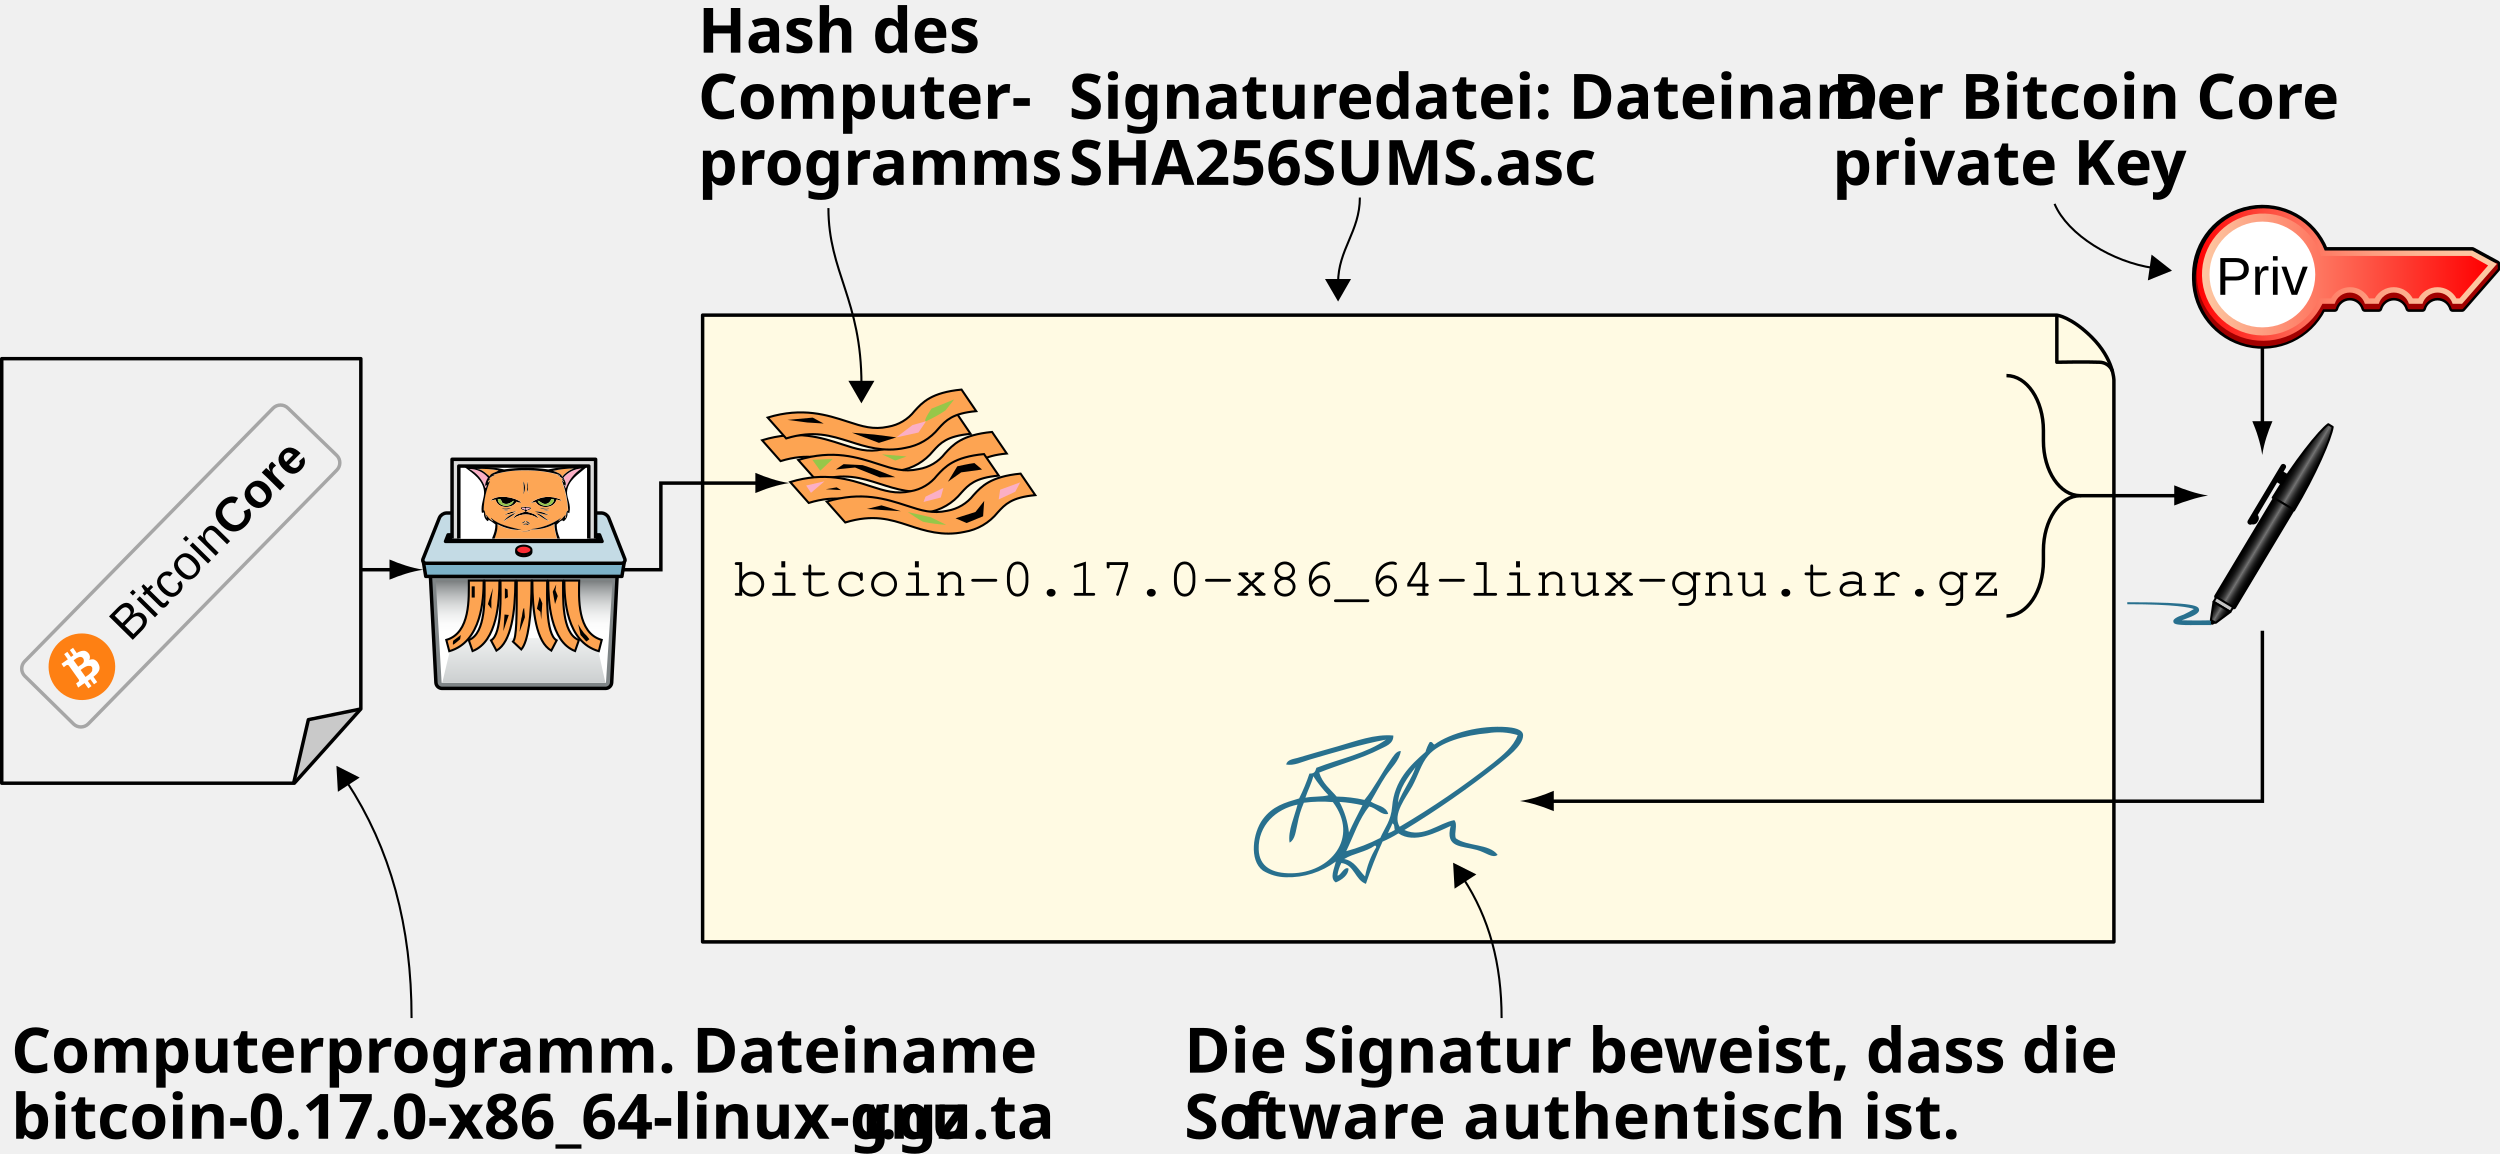
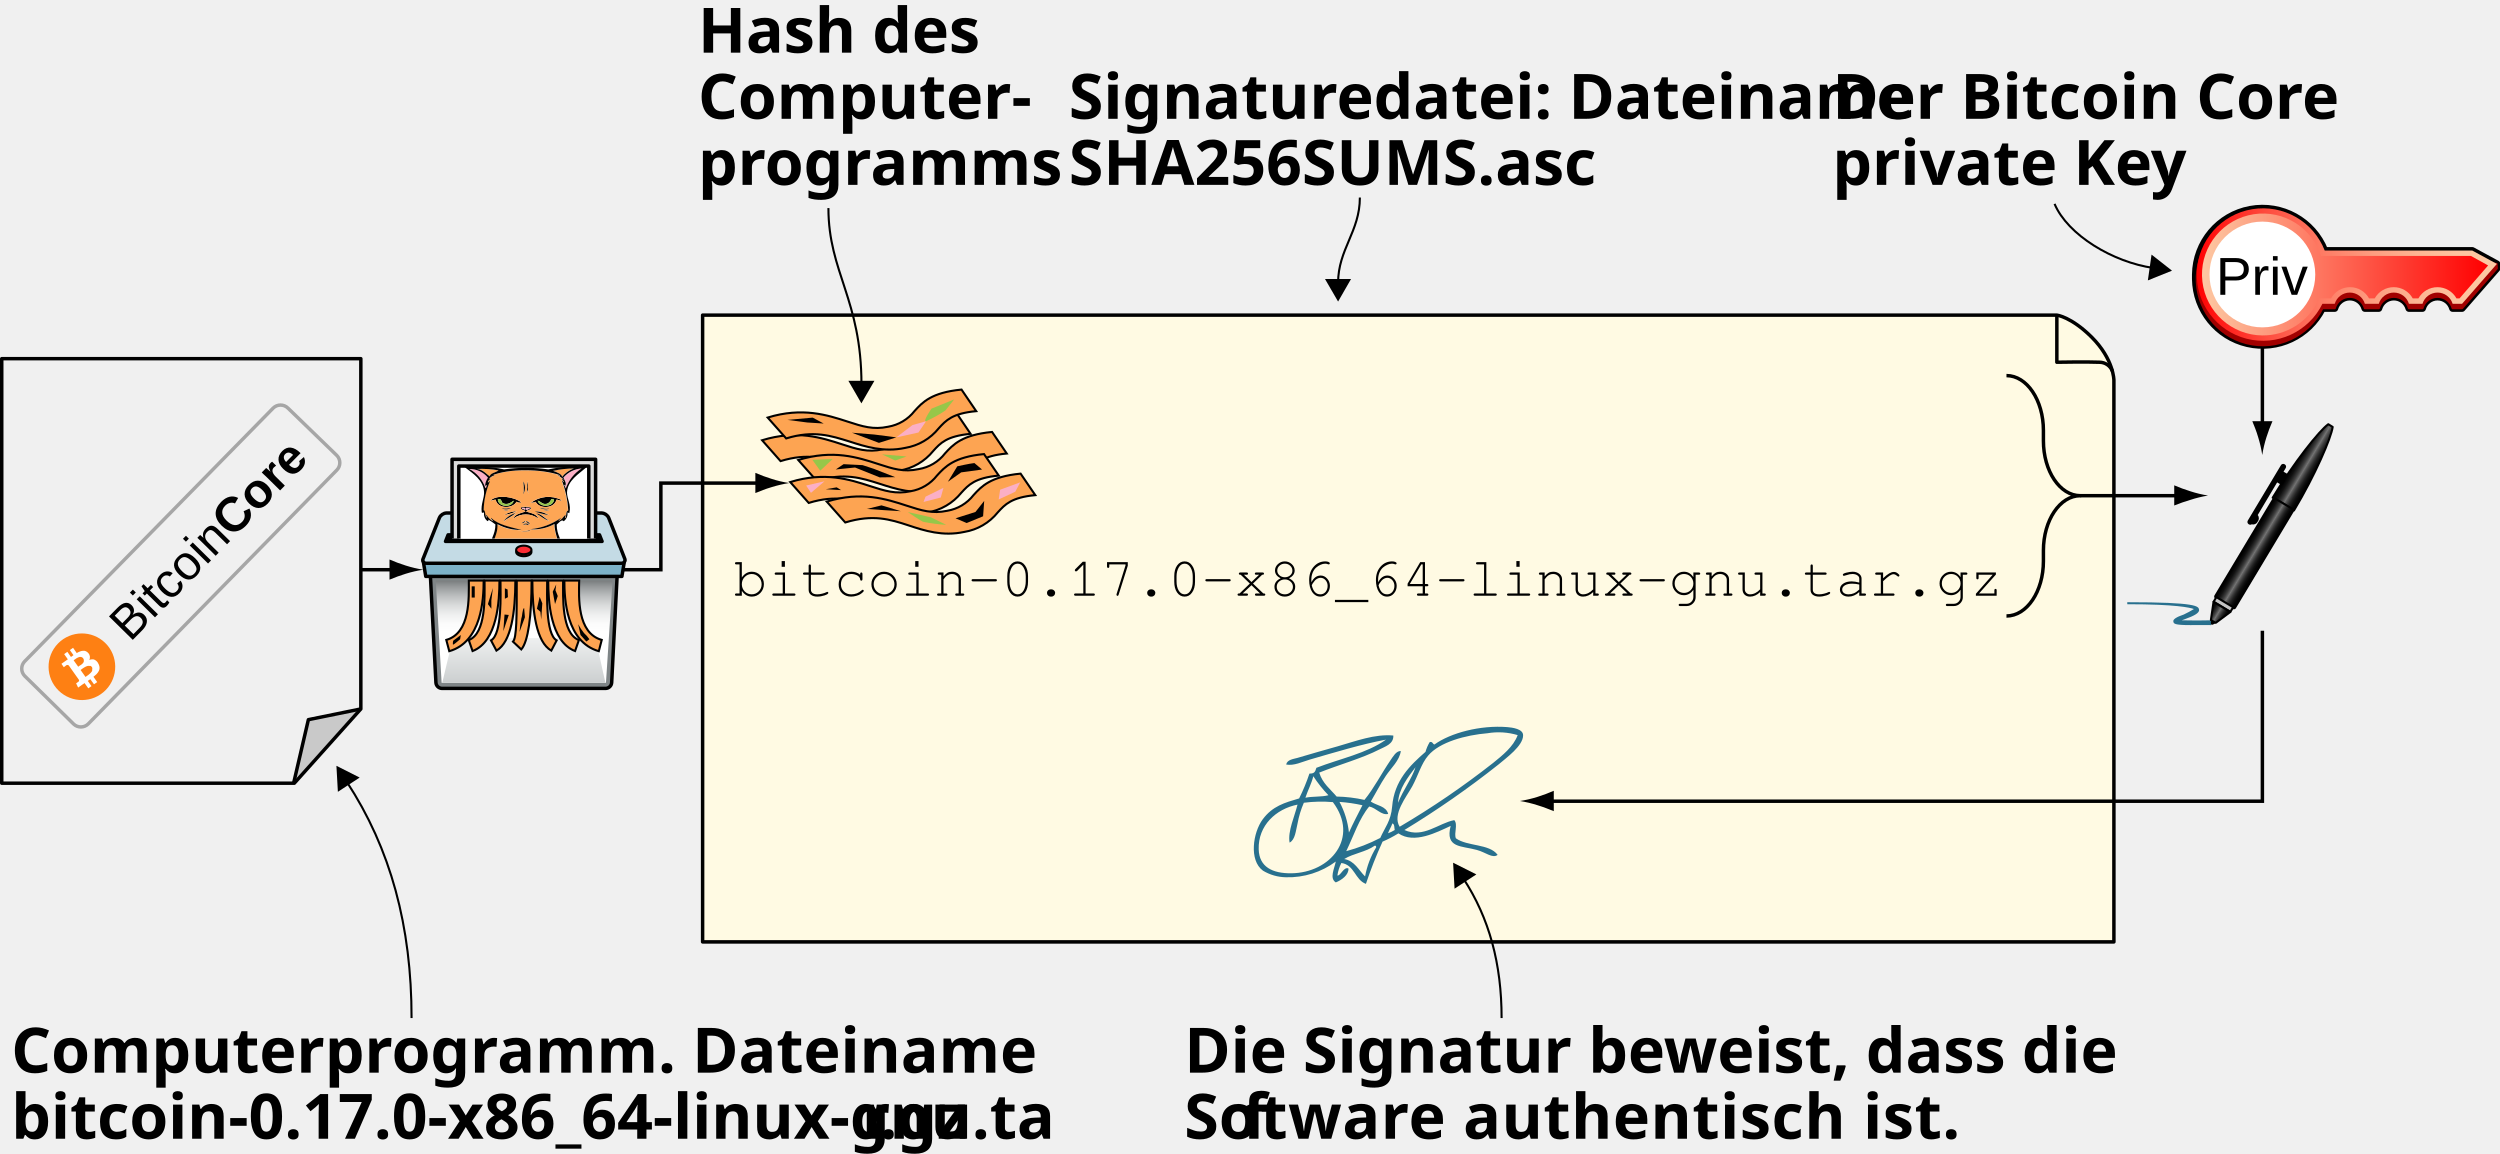
<svg xmlns="http://www.w3.org/2000/svg" xmlns:xlink="http://www.w3.org/1999/xlink" width="359.3" height="165.78" viewBox="0 0 359.3 165.78">
  <defs>
    <style>
      .cls-1, .cls-12, .cls-3, .cls-34, .cls-4, .cls-5 {
        fill: none;
      }

      .cls-2 {
        fill: #fffae3;
      }

      .cls-2, .cls-20, .cls-22, .cls-23, .cls-24, .cls-25, .cls-27, .cls-3, .cls-34, .cls-4, .cls-40, .cls-41, .cls-42, .cls-43, .cls-5 {
        stroke: #000;
      }

      .cls-2, .cls-20, .cls-22, .cls-24, .cls-25, .cls-27, .cls-3, .cls-34, .cls-35, .cls-40, .cls-41, .cls-42, .cls-43 {
        stroke-linejoin: round;
      }

      .cls-12, .cls-2, .cls-20, .cls-22, .cls-27, .cls-3, .cls-4 {
        stroke-width: 0.5px;
      }

      .cls-5 {
        stroke-miterlimit: 10;
      }

      .cls-23, .cls-24, .cls-25, .cls-35, .cls-40, .cls-41, .cls-42, .cls-43, .cls-5 {
        stroke-width: 0.3px;
      }

      .cls-6 {
        fill: #c9c9c9;
      }

      .cls-7 {
        font-size: 9px;
        font-family: Humanist521BT-BoldCondensed, Humanst521 Cn BT;
        letter-spacing: 0em;
      }

      .cls-16, .cls-7 {
        font-weight: 700;
      }

      .cls-8 {
        letter-spacing: 0.02em;
      }

      .cls-9 {
        letter-spacing: 0.01em;
      }

      .cls-10 {
        letter-spacing: -0.1em;
      }

      .cls-11 {
        fill: #f0f0f0;
      }

      .cls-12 {
        stroke: #a6a6a6;
      }

      .cls-13 {
        fill: #fe8013;
      }

      .cls-14, .cls-28 {
        fill: #fff;
      }

      .cls-15 {
        font-size: 7px;
      }

      .cls-15, .cls-38 {
        font-family: ArialMT, Arial;
      }

      .cls-16 {
        font-family: Arial-BoldMT, Arial;
      }

      .cls-17 {
        fill: #7f8587;
      }

      .cls-18 {
        fill: url(#linear-gradient);
      }

      .cls-19 {
        fill: url(#linear-gradient-2);
      }

      .cls-20 {
        fill: #7cb2c9;
      }

      .cls-21 {
        fill: #c4dbe5;
      }

      .cls-23 {
        fill: #fda452;
      }

      .cls-24 {
        fill: #ca0127;
      }

      .cls-25 {
        fill: #fb2b34;
      }

      .cls-26 {
        clip-path: url(#clip-path);
      }

      .cls-27 {
        fill: #dbdbdb;
      }

      .cls-28, .cls-29, .cls-30, .cls-31, .cls-32, .cls-40, .cls-42, .cls-43, .cls-44 {
        fill-rule: evenodd;
      }

      .cls-29 {
        fill: #fbafc5;
      }

      .cls-30 {
        fill: #fda655;
      }

      .cls-32 {
        fill: #96c749;
      }

      .cls-33 {
        font-size: 8px;
-         font-family: Nimbus Mono PS;
+         font-family: FreeMono;font-phase: bold;
      }

      .cls-35 {
        fill: #a10000;
        stroke: #a10000;
      }

      .cls-36 {
        fill: url(#linear-gradient-3);
      }

      .cls-37 {
        fill: url(#linear-gradient-4);
      }

      .cls-38 {
        font-size: 7.67px;
      }

      .cls-39, .cls-44 {
        fill: #28708e;
      }

      .cls-40 {
        fill: url(#linear-gradient-5);
      }

      .cls-41 {
        fill: url(#linear-gradient-6);
      }

      .cls-42 {
        fill: #c4c4c4;
      }

      .cls-43 {
        fill: url(#linear-gradient-7);
      }
    </style>
    <linearGradient id="linear-gradient" x1="75.34" y1="83.44" x2="75.34" y2="98.12" gradientUnits="userSpaceOnUse">
      <stop offset="0" stop-color="#797d7e" />
      <stop offset="0.06" stop-color="#979a9b" />
      <stop offset="0.15" stop-color="#bcbebf" />
      <stop offset="0.24" stop-color="#d9dbdb" />
      <stop offset="0.33" stop-color="#eeefef" />
      <stop offset="0.42" stop-color="#fbfbfb" />
      <stop offset="0.5" stop-color="#fff" />
    </linearGradient>
    <linearGradient id="linear-gradient-2" x1="75.28" y1="91.7" x2="75.28" y2="98.12" gradientUnits="userSpaceOnUse">
      <stop offset="0" stop-color="#eef0f0" />
      <stop offset="1" stop-color="#cccfd0" />
    </linearGradient>
    <clipPath id="clip-path">
      <rect transform="translate(-122.52 -90.35)" class="cls-1" x="186.99" y="154.56" width="21.64" height="13.19" />
    </clipPath>
    <linearGradient id="linear-gradient-3" x1="438.05" y1="129.8" x2="481.32" y2="129.8" gradientUnits="userSpaceOnUse">
      <stop offset="0" stop-color="#ff0001" />
      <stop offset="0.08" stop-color="#ff1b17" />
      <stop offset="0.25" stop-color="#fe4f41" />
      <stop offset="0.42" stop-color="#fe7b64" />
      <stop offset="0.59" stop-color="#fd9d80" />
      <stop offset="0.74" stop-color="#fdb593" />
      <stop offset="0.88" stop-color="#fdc49f" />
      <stop offset="1" stop-color="#fdc9a3" />
    </linearGradient>
    <linearGradient id="linear-gradient-4" x1="438.82" y1="129.8" x2="480.11" y2="129.8" gradientUnits="userSpaceOnUse">
      <stop offset="0" stop-color="#fdc9a3" />
      <stop offset="1" stop-color="#ff0001" />
    </linearGradient>
    <linearGradient id="linear-gradient-5" x1="196.69" y1="-4.28" x2="200.25" y2="-4.28" gradientTransform="translate(281.67 58.72) rotate(30.96)" gradientUnits="userSpaceOnUse">
      <stop offset="0" />
      <stop offset="0.09" stop-color="#040404" />
      <stop offset="0.19" stop-color="#101010" />
      <stop offset="0.28" stop-color="#252525" />
      <stop offset="0.38" stop-color="#414141" />
      <stop offset="0.47" stop-color="#666" />
      <stop offset="0.5" stop-color="#737373" />
      <stop offset="0.54" stop-color="#5f5f5f" />
      <stop offset="0.63" stop-color="#3d3d3d" />
      <stop offset="0.72" stop-color="#222" />
      <stop offset="0.81" stop-color="#0f0f0f" />
      <stop offset="0.9" stop-color="#040404" />
      <stop offset="1" />
    </linearGradient>
    <linearGradient id="linear-gradient-6" x1="196.86" y1="10.47" x2="200.14" y2="10.47" xlink:href="#linear-gradient-5" />
    <linearGradient id="linear-gradient-7" x1="197.09" y1="20.71" x2="199.91" y2="20.71" xlink:href="#linear-gradient-5" />
  </defs>
  <g id="Layer_2" data-name="Layer 2">
    <g>
      <path class="cls-2" d="M426.33,145v80.72H223.5V135.64H418.13s2.05.23,5,3.16C426.33,142,426.33,145,426.33,145Z" transform="translate(-122.52 -90.35)" />
      <path class="cls-3" d="M418.13,135.64v6.77s4.31-.08,6.13,0a2,2,0,0,1,1.85,1.27" transform="translate(-122.52 -90.35)" />
    </g>
    <path d="M447.07,153.21c-.29-1-.55-1.57-.85-2.33h2.9a22.94,22.94,0,0,0-.87,2.32,17.55,17.55,0,0,0-.6,2.54A17,17,0,0,0,447.07,153.21Z" transform="translate(-122.52 -90.35)" />
    <line class="cls-4" x1="325.15" y1="60.85" x2="325.15" y2="49.64" />
    <path d="M437.33,162.19A24.39,24.39,0,0,0,435,163v-2.9a23.05,23.05,0,0,0,2.33.86,16.47,16.47,0,0,0,2.53.61A17,17,0,0,0,437.33,162.19Z" transform="translate(-122.52 -90.35)" />
    <line class="cls-4" x1="312.8" y1="71.24" x2="298.98" y2="71.24" />
    <polyline class="cls-4" points="325.15 90.65 325.15 115.15 222.54 115.15" />
    <path d="M343.5,206.08c.95.29,1.57.55,2.33.85V204a22.94,22.94,0,0,1-2.32.87,17.55,17.55,0,0,1-2.54.6A17,17,0,0,1,343.5,206.08Z" transform="translate(-122.52 -90.35)" />
    <polyline class="cls-4" points="109.34 69.43 94.98 69.43 94.98 81.88 89.65 81.88" />
    <path d="M233.42,160.36c-.95.28-1.57.55-2.34.85v-2.9a23.05,23.05,0,0,0,2.33.86,15.22,15.22,0,0,0,2.54.6A18.36,18.36,0,0,0,233.42,160.36Z" transform="translate(-122.52 -90.35)" />
    <line class="cls-4" x1="51.86" y1="81.88" x2="56.75" y2="81.88" />
    <path d="M180.83,172.81a24.39,24.39,0,0,0-2.33.85v-2.9a22.43,22.43,0,0,0,2.33.87,17.47,17.47,0,0,0,2.53.6A17,17,0,0,0,180.83,172.81Z" transform="translate(-122.52 -90.35)" />
    <g>
      <path class="cls-5" d="M172.33,202.67c6.34,9.66,9.34,20.78,9.34,34" transform="translate(-122.52 -90.35)" />
      <polygon points="48.56 113.8 48.35 110.06 51.69 111.75 48.56 113.8" />
    </g>
    <g>
      <path class="cls-5" d="M332.82,216.59c3.74,5.71,5.51,12.27,5.51,20.08" transform="translate(-122.52 -90.35)" />
      <polygon points="209.05 127.72 208.84 123.99 212.18 125.67 209.05 127.72" />
    </g>
    <g>
      <path class="cls-5" d="M314.83,131c0-4.81,3.13-7.37,3.13-12.26" transform="translate(-122.52 -90.35)" />
      <polygon points="194.17 40.1 192.31 43.34 190.43 40.1 194.17 40.1" />
    </g>
    <g>
      <path class="cls-5" d="M246.33,145.62c0-12.24-4.75-16.12-4.75-25.37" transform="translate(-122.52 -90.35)" />
      <polygon points="125.67 54.73 123.8 57.97 121.93 54.73 125.67 54.73" />
    </g>
    <g>
      <path class="cls-5" d="M432,128.86c-5.77-.82-12.3-4.71-14.2-9.21" transform="translate(-122.52 -90.35)" />
      <polygon points="309.22 36.59 312.16 38.9 308.69 40.3 309.22 36.59" />
    </g>
    <polygon class="cls-6" points="44.32 103.43 42.3 112.56 51.86 101.89 44.32 103.43" />
    <polygon class="cls-3" points="0.25 51.55 0.25 112.56 42.3 112.56 51.86 101.89 51.86 51.55 0.25 51.55" />
    <polyline class="cls-3" points="42.2 112.56 44.32 103.43 51.86 101.89" />
    <text class="cls-7" transform="translate(170.21 154.16)">Die Signatur beweist, dass die<tspan x="0" y="9.5">So</tspan>
      <tspan class="cls-8" x="8.4" y="9.5">f</tspan>
      <tspan class="cls-9" x="10.92" y="9.5">tware authentisch ist.</tspan>
    </text>
    <text class="cls-7" transform="translate(100.32 7.57)">Hash des<tspan x="0" y="9.5">Computer-</tspan>
      <tspan x="0" y="19">programms</tspan>
    </text>
    <text class="cls-7" transform="translate(1.62 154.16)">Computerprogramm. Dateiname<tspan x="0" y="9.5">bitcoin-0.17.0-x86_64-linux-gnu.ta</tspan>
      <tspan class="cls-10" x="122.25" y="9.5">r</tspan>
      <tspan x="124.78" y="9.5">.gz</tspan>
    </text>
    <text class="cls-7" transform="translate(153.62 17.07)">Signaturedatei: Dateiname<tspan x="0" y="9.5">SHA256SUMS.asc</tspan>
    </text>
    <text class="cls-7" transform="translate(263.35 17.07)">Der Bitcoin Core<tspan x="0" y="9.5">private Key</tspan>
    </text>
    <g>
      <g>
        <path class="cls-11" d="M170.92,155.8a1.5,1.5,0,0,1,0,2.12l-35.72,36.47a1.5,1.5,0,0,1-2.12,0l-7-6.88a1.5,1.5,0,0,1,0-2.12L161.78,149a1.51,1.51,0,0,1,2.12,0Z" transform="translate(-122.52 -90.35)" />
        <path class="cls-12" d="M170.92,155.8a1.5,1.5,0,0,1,0,2.12l-35.72,36.47a1.5,1.5,0,0,1-2.12,0l-7-6.88a1.5,1.5,0,0,1,0-2.12L161.78,149a1.51,1.51,0,0,1,2.12,0Z" transform="translate(-122.52 -90.35)" />
      </g>
      <g>
        <path class="cls-13" d="M137.64,182.75a4.79,4.79,0,1,1-6.78.08A4.8,4.8,0,0,1,137.64,182.75Z" transform="translate(-122.52 -90.35)" />
        <path class="cls-14" d="M136.09,185.14a1.21,1.21,0,0,0-.74.06.86.86,0,0,0-.15-1,.87.87,0,0,0-.35-.26.69.69,0,0,0-.4-.06,1.4,1.4,0,0,0-.44.1,2.46,2.46,0,0,0-.46.23l-.53-.76-.46.33.52.73-.36.26-.52-.74-.46.33.53.75-.29.2-.63.44.34.49L132,186a.29.29,0,0,1,.41,0l.6.85.05,0-.05,0,.85,1.2a.21.21,0,0,1-.07.28l-.33.23.29.61.59-.42.17-.11.16-.12.54.76.46-.32-.53-.75.36-.25.53.74.46-.32-.54-.76a5.26,5.26,0,0,0,.41-.35,2.26,2.26,0,0,0,.28-.35,1.15,1.15,0,0,0,.17-.38,1.07,1.07,0,0,0,0-.4,1.33,1.33,0,0,0-.17-.44,1.08,1.08,0,0,0-.58-.55Zm-3,.12.12-.09.16-.11.17-.12.2-.1.2-.07a.51.51,0,0,1,.21,0,.32.32,0,0,1,.17.06.36.36,0,0,1,.16.14.48.48,0,0,1,.08.18.25.25,0,0,1,0,.17.66.66,0,0,1,0,.15.7.7,0,0,1-.1.16l-.13.14-.16.13L134,186l-.14.1-.1.07-.65-.91Zm2.68,1.15a.32.32,0,0,1,0,.17.41.41,0,0,1,0,.17c0,.06-.07.11-.1.16a1.53,1.53,0,0,1-.13.16l-.16.14-.16.14-.16.11-.14.1-.11.08-.71-1,.14-.1.19-.14.21-.13a1.47,1.47,0,0,1,.24-.13,1.23,1.23,0,0,1,.23-.08.53.53,0,0,1,.24,0,.46.46,0,0,1,.2,0,.55.55,0,0,1,.18.16.48.48,0,0,1,.08.18Zm0,0" transform="translate(-122.52 -90.35)" />
      </g>
      <text class="cls-15" transform="matrix(0.7, -0.71, 0.71, 0.7, 18.68, 92.37)">Bitcoin<tspan class="cls-16" x="21.01" y="0">Core</tspan>
      </text>
    </g>
    <g>
      <g>
        <path class="cls-17" d="M211.22,174a.79.79,0,0,0-.79-.84H185.16a.79.79,0,0,0-.79.84l.8,14.4a.89.89,0,0,0,.88.84h23.5a.89.89,0,0,0,.88-.84Z" transform="translate(-122.52 -90.35)" />
        <polygon class="cls-18" points="63.47 98.13 62.63 83.44 88.04 83.44 87.09 98.13 63.47 98.13" />
        <polygon class="cls-19" points="63.56 98.13 65.09 91.7 85.58 91.7 87.01 98.13 63.56 98.13" />
        <path class="cls-3" d="M211.22,173a.79.79,0,0,0-.79-.84H185.16a.79.79,0,0,0-.79.84l.8,15.45a.89.89,0,0,0,.88.84h23.5a.89.89,0,0,0,.88-.84Z" transform="translate(-122.52 -90.35)" />
      </g>
      <polygon class="cls-20" points="60.81 80.53 61.19 82.84 89.38 82.84 89.76 80.53 60.81 80.53" />
      <g>
        <path class="cls-21" d="M210,164.77a1.19,1.19,0,0,0-1-.69H186.67a1.18,1.18,0,0,0-1,.69l-2.32,5.83a.47.47,0,0,0,.47.7h28a.48.48,0,0,0,.47-.7Z" transform="translate(-122.52 -90.35)" />
        <path class="cls-3" d="M210,164.77a1.19,1.19,0,0,0-1-.69H186.67a1.18,1.18,0,0,0-1,.69l-2.32,5.83a.47.47,0,0,0,.47.7h28a.48.48,0,0,0,.47-.7Z" transform="translate(-122.52 -90.35)" />
      </g>
      <polygon class="cls-22" points="64.4 76.87 64.03 77.81 86.53 77.81 86.16 76.87 64.4 76.87" />
      <g>
        <path class="cls-23" d="M196.25,182.57l1.19,1.12c1-1.17,1.48-4.8,1.48-9.9h-2.13C196.79,179,196.78,182,196.25,182.57Z" transform="translate(-122.52 -90.35)" />
        <path class="cls-23" d="M193.09,182.39l.78,1.47c2.15-1.24,2.71-5.57,2.72-10.07h-2.14C194.45,175.7,194.71,181.46,193.09,182.39Z" transform="translate(-122.52 -90.35)" />
        <path class="cls-23" d="M189.89,182.34l.55,1.58c3.59-1.38,3.86-7.28,3.86-10.13h-2.14C192.16,176.07,192.42,181.37,189.89,182.34Z" transform="translate(-122.52 -90.35)" />
        <path class="cls-23" d="M186.66,182.32l.43,1.62c4.67-1.34,4.94-7.5,4.94-10.15H189.9C189.9,176.24,190.16,181.32,186.66,182.32Z" transform="translate(-122.52 -90.35)" />
        <path class="cls-23" d="M202.52,182.39l-.77,1.47c-2.16-1.24-2.72-5.57-2.72-10.07h2.13C201.16,175.7,200.9,181.46,202.52,182.39Z" transform="translate(-122.52 -90.35)" />
        <path class="cls-23" d="M205.72,182.34l-.55,1.58c-3.58-1.38-3.86-7.28-3.86-10.13h2.14C203.45,176.07,203.19,181.37,205.72,182.34Z" transform="translate(-122.52 -90.35)" />
        <path class="cls-23" d="M209,182.32l-.42,1.62c-4.68-1.34-4.95-7.5-4.95-10.15h2.13C205.71,176.24,205.45,181.32,209,182.32Z" transform="translate(-122.52 -90.35)" />
      </g>
      <ellipse class="cls-24" cx="75.28" cy="79.33" rx="1.1" ry="0.61" />
      <path class="cls-25" d="M198.9,169.38c0,.34-.49.62-1.1.62s-1.1-.28-1.1-.62.49-.61,1.1-.61S198.9,169.05,198.9,169.38Z" transform="translate(-122.52 -90.35)" />
      <g class="cls-26">
        <rect class="cls-27" x="64.97" y="66.01" width="20.63" height="22.78" />
        <rect class="cls-14" x="65.94" y="66.98" width="18.68" height="20.84" />
        <g>
          <path class="cls-28" d="M191.45,157.33h13.32a29.58,29.58,0,0,0-3.45.48,22.51,22.51,0,0,0-6.35,0C193.91,157.55,192.62,157.5,191.45,157.33Z" transform="translate(-122.52 -90.35)" />
          <path class="cls-29" d="M190,157.75a3.43,3.43,0,0,1,2.69,1.24,2.58,2.58,0,0,0-.41,1.1c.05.21.15-.06.28,0-.12.11,0,.43-.28.41A4.75,4.75,0,0,0,190,157.75Z" transform="translate(-122.52 -90.35)" />
          <path class="cls-30" d="M191.11,157.75a14.06,14.06,0,0,1,3.1.2c-.35.32-1.3.41-1.24.9C192.49,158.62,192,157.82,191.11,157.75Z" transform="translate(-122.52 -90.35)" />
          <path class="cls-31" d="M198.42,159.47a5.37,5.37,0,0,0,.07,1.86A2.09,2.09,0,0,1,198.42,159.47Z" transform="translate(-122.52 -90.35)" />
          <path class="cls-31" d="M197.46,162.57c-.18.07-.64,0-.7-.13-.56,1.07-2.77,1.08-3-.28-.28,0-.48.12-.76.14C194,161.31,196.59,161.8,197.46,162.57Zm-1.11-.27c-.4.27-.95.71-1.59.34-.18-.13-.14-.49-.41-.55h-.28C194.05,163.27,196.17,163.37,196.35,162.3Z" transform="translate(-122.52 -90.35)" />
          <path class="cls-31" d="M203.25,162.23c-.2.2-.49-.11-.76-.07-.27,1.3-2.49,1.42-3,.28,0,.18-.36.07-.69.2A4.13,4.13,0,0,1,203.25,162.23Zm-1.52-.14a.9.9,0,0,1-.76.69c-.52.06-.75-.38-1.17-.48.27,1,2.22,1,2.35-.14A.6.6,0,0,0,201.73,162.09Z" transform="translate(-122.52 -90.35)" />
          <path class="cls-32" d="M194.07,162.09h.28c.27.06.23.42.41.55.64.37,1.19-.07,1.59-.34C196.17,163.37,194.05,163.27,194.07,162.09Z" transform="translate(-122.52 -90.35)" />
          <path class="cls-32" d="M202.15,162.16c-.13,1.11-2.08,1.16-2.35.14.42.1.65.54,1.17.48a.9.9,0,0,0,.76-.69A.6.6,0,0,1,202.15,162.16Z" transform="translate(-122.52 -90.35)" />
          <path class="cls-31" d="M198.77,163.26c.22.43-.52.31-.63.62.71.2,1.49.31,1.73,1a3,3,0,0,0-3.59,0c.27-.63,1-.76,1.73-1-.08-.26-.5-.19-.62-.41v-.21A2.93,2.93,0,0,1,198.77,163.26Zm-.76.35c.11-.37-.24-.27-.49-.28C197.56,163.55,197.84,163.52,198,163.61Zm.13,0a.68.68,0,0,0,.56-.28h-.56Z" transform="translate(-122.52 -90.35)" />
          <path class="cls-29" d="M197.52,163.33c.25,0,.6-.09.49.28C197.84,163.52,197.56,163.55,197.52,163.33Z" transform="translate(-122.52 -90.35)" />
          <path class="cls-29" d="M198.14,163.33h.56a.68.68,0,0,1-.56.28Z" transform="translate(-122.52 -90.35)" />
          <path class="cls-31" d="M194.9,163.75c.1-.16.48,0,.69-.07C195.5,163.84,195.11,163.7,194.9,163.75Z" transform="translate(-122.52 -90.35)" />
          <path class="cls-31" d="M200.63,163.75c.14-.16.57,0,.83-.07C201.32,163.84,200.88,163.7,200.63,163.75Z" transform="translate(-122.52 -90.35)" />
          <path class="cls-31" d="M196.76,163.82a6.49,6.49,0,0,1-1.79.55A3.45,3.45,0,0,1,196.76,163.82Z" transform="translate(-122.52 -90.35)" />
          <path class="cls-31" d="M198.9,166.64a4.55,4.55,0,0,1-1.44.07c-.45-.06.67,0,1-.13S198.66,166.7,198.9,166.64Z" transform="translate(-122.52 -90.35)" />
          <path class="cls-30" d="M195.52,173.2a2.63,2.63,0,0,0-.82,1.59C194,174.5,194.7,173,195.52,173.2Z" transform="translate(-122.52 -90.35)" />
          <path class="cls-30" d="M200.7,173.27c0-.07.08-.06.14-.07a1.12,1.12,0,0,1,.55.2c.31.29.58,1.15.14,1.39C201.31,174.46,201.25,173.48,200.7,173.27Z" transform="translate(-122.52 -90.35)" />
          <path class="cls-30" d="M205.32,173.47c.29-.2.75.6.28.76C205.45,174,205.54,173.59,205.32,173.47Z" transform="translate(-122.52 -90.35)" />
          <path class="cls-28" d="M190,157.33c-.14.13-.5,0-.62.21,1.13.86,2.7,1.84,2.76,3.59,0,.88-.48,1.71-.34,2.82,0,.3.29,0,.34.14a1.26,1.26,0,0,0,.49,1.18c.14,0,.13-.1.14-.21a10.56,10.56,0,0,1,1,.69c0,1.49-.78,2.21-1,3.45a1.88,1.88,0,0,0-2.34,2.83c-.48.62-1.18,1-1.52,1.79.18,0,.59-.28.83-.42-.1.51-.65,1.77-.14,2.49.19,0,.13-.33.21-.48.24.63.45,1.3,1,1.58.16-.05,0-.35-.07-.41.71.51,1.49,1.54,3,1.52.06-.14-.34-.39-.55-.49.81.06,2,.74,3.1.35a1.13,1.13,0,0,0-.55-.21,8.39,8.39,0,0,0,4.55-1.24c-.05-.16-.38,0-.55-.07.44-.14.91-.24,1.31-.41a18.9,18.9,0,0,0-2.55-.49c0-.09.18,0,.28-.06-.13-.27-.53-.26-.9-.28a1.33,1.33,0,0,0,.28-.9,2.28,2.28,0,0,1,.14.69c1,.7,2.69,0,3.72-.14,1.47-.2,4.2.43,4.21-1,0-.52-.48-.74-1-.9a4.56,4.56,0,0,0,1-2.21,1.82,1.82,0,0,0-2.69-1.58c-.3-1.2-1.06-1.93-1-3.45.3-.21.79-.87,1-.48a1.35,1.35,0,0,0,.55-1.25c.13-.06.23.21.27,0,.29-1.1-.37-2-.34-2.89.06-1.72,1.7-2.66,2.76-3.59-.07-.16-.32-.14-.55-.14v-.07h.62v20.84H188.76V157.33Z" transform="translate(-122.52 -90.35)" />
          <path class="cls-30" d="M202,158a14,14,0,0,1,3-.34,3.71,3.71,0,0,0-1.72,1.24C203.28,158.47,202.52,158.21,202,158Z" transform="translate(-122.52 -90.35)" />
          <path class="cls-29" d="M203.59,160.09c0-.2.11.11.21.07.22-.34-.1-.8-.27-1.17a3.73,3.73,0,0,1,2.62-1.31,5.6,5.6,0,0,0-2.28,2.89C203.73,160.46,203.76,160.18,203.59,160.09Z" transform="translate(-122.52 -90.35)" />
          <path class="cls-30" d="M202.63,158.64c.29.2.56.4.83.62,0,.14-.2,0-.21-.07-.16.14.32.23.28.49-.14,0-.14-.19-.28-.21a14.47,14.47,0,0,1,.9,4.28c-.41.1-.2.82-.42,1.1-.17-.07.1-.26,0-.48-.28.33-.5.74-1,.9.11-.19.29-.31.41-.49a9.07,9.07,0,0,1-4.48,1.66,6.15,6.15,0,0,0,3.51-.76c0,2.25,2.15,4.94.35,7,.05.15.23-.13.28-.21.21.11-.15.22-.14.34a3.4,3.4,0,0,0,.89-3.38c2.35-.93,2.73,2.27,1.39,3.25-.33,0-.45-.14-.7,0,.08.11.3.07.42.13-.14.16-.58,0-.83.07.8.19,1.63.35,1.45,1.52a2.45,2.45,0,0,1-.76.14c-.06-.72-.2-1.36-.9-1.45a1.27,1.27,0,0,1,.69,1.52c-.73.09-1.66.13-2.27.14.08-1.15-.41-1.71-1.31-1.87-.05-.56-.19-1.06-.21-1.65.22-.42.66-.63.62-1.31a3.36,3.36,0,0,1-.55.82c-.1,0-.06-.17-.07-.27a4.32,4.32,0,0,0-.14,2.48,2,2,0,0,0-.89.69c.33-.07.56-.26.89-.34a1.79,1.79,0,0,1,.76,1.52.76.76,0,0,1-.62.2,1.41,1.41,0,0,0-.62-1.38,1.37,1.37,0,0,1,.27,1.31,3.32,3.32,0,0,1-1.72-.07c-.19-1.46-.17-3.14-.48-4.48a42.9,42.9,0,0,1-.35,4.55,5,5,0,0,1-1.72,0,1.43,1.43,0,0,1,.27-1.24,1.21,1.21,0,0,0-.55,1.31c-.31.06-.39-.11-.62-.14,0-.76.22-1.34.76-1.58a4.38,4.38,0,0,1,.76.34c0-.23-.48-.58-.83-.69a4.69,4.69,0,0,0-.07-2.55c-.15,0,0,.24-.07.34-.18-.25-.46-.4-.48-.82a1.12,1.12,0,0,0,.55,1.24,10,10,0,0,1-.28,1.72,1.48,1.48,0,0,0-1.23,1.87,9.92,9.92,0,0,1-2.35-.21c0-.74.13-1.3.76-1.38-.64-.16-.9.66-.9,1.38a2.45,2.45,0,0,1-.76-.14c-.27-1,.5-1.46,1.45-1.45-.14-.16-.57,0-.83-.07,0-.15.18-.14.35-.13-.09-.3-.38,0-.63-.07-1.39-1-1-4.14,1.39-3.25a3.49,3.49,0,0,0,.82,3.38c.15,0-.13-.23-.2-.27s.15.16.27.14a4.73,4.73,0,0,1-.62-2.63c.14-1.55,1.22-2.64,1.11-4.34a6.87,6.87,0,0,0,3.45.83c-1.61-.42-3.35-.7-4.35-1.73-.08.08.2.39.34.49-.3-.05-.75-.54-1-.9-.19.06.1.21,0,.41-.25-.24-.13-1.11-.42-1.1a11.19,11.19,0,0,1,.9-4.14c0-.15-.21.1-.28.14s.13-.42.35-.42c-.44,0,.22-.5.55-.55-.07-.19-.29,0-.41,0,2.5-1.09,7.25-1,9.86-.07C203,158.85,202.81,158.57,202.63,158.64Zm-4.14,2.69a5.37,5.37,0,0,1-.07-1.86A2.09,2.09,0,0,0,198.49,161.33Zm-.69-.27c-.27.54.08.16.14-.28a1.81,1.81,0,0,0-.21-1.24A7.39,7.39,0,0,1,197.8,161.06ZM193,162.3c.28,0,.48-.12.76-.14.26,1.36,2.47,1.35,3,.28.06.14.52.2.7.13C196.59,161.8,194,161.31,193,162.3Zm5.8.34c.33-.13.68,0,.69-.2.54,1.14,2.76,1,3-.28.27,0,.56.27.76.07A4.13,4.13,0,0,0,198.77,162.64Zm-1.38.62v.21c.12.22.54.15.62.41-.7.21-1.46.34-1.73,1a3,3,0,0,1,3.59,0c-.24-.66-1-.77-1.73-1,.11-.31.85-.19.63-.62A2.93,2.93,0,0,0,197.39,163.26Zm4.07.14c-.46.22-1.15-.08-1.38-.07C200.37,163.49,201.14,163.71,201.46,163.4Zm-6.83,0a1.35,1.35,0,0,0,1.37-.07A2.89,2.89,0,0,1,194.63,163.4Zm1,.28c-.21,0-.59-.09-.69.07C195.11,163.7,195.5,163.84,195.59,163.68Zm5.87,0c-.26,0-.69-.09-.83.07C200.88,163.7,201.32,163.84,201.46,163.68Zm-6.49.69a6.49,6.49,0,0,0,1.79-.55A3.45,3.45,0,0,0,195,164.37Zm6.28,0c.19,0,.1,0-.07-.07a3,3,0,0,0-1.79-.42A17.79,17.79,0,0,0,201.25,164.37Zm-6.35.9c.52-.45,1.22-.72,1.73-1.18A3.22,3.22,0,0,0,194.9,165.27Zm6.49-.07c-.58-.32-1.1-1.07-1.8-1C200.2,164.45,200.83,165.09,201.39,165.2Zm-3.87.34c.27,0,.59-.24.49-.34C197.9,165.36,197.65,165.39,197.52,165.54Zm1.18,0c-.21,0-.44-.38-.56-.27C198.25,165.39,198.49,165.74,198.7,165.54Zm-.9.28c.19-.23.43-.06.69,0C198.52,165.45,197.57,165.61,197.8,165.82Zm.62.76c-.29.1-1.41.07-1,.13a4.55,4.55,0,0,0,1.44-.07C198.66,166.7,198.64,166.54,198.42,166.58Z" transform="translate(-122.52 -90.35)" />
          <path class="cls-31" d="M190,157.33h1.45c1.17.17,2.46.22,3.52.48a22.51,22.51,0,0,1,6.35,0,29.58,29.58,0,0,1,3.45-.48h1.45v.07c.23,0,.48,0,.55.14-1.06.93-2.7,1.87-2.76,3.59,0,.91.63,1.79.34,2.89,0,.21-.14-.06-.27,0a1.35,1.35,0,0,1-.55,1.25c-.25-.39-.74.27-1,.48,0,1.52.74,2.25,1,3.45a1.82,1.82,0,0,1,2.69,1.58,4.56,4.56,0,0,1-1,2.21c.49.16,1,.38,1,.9,0,1.39-2.74.76-4.21,1-1,.15-2.73.84-3.72.14a2.28,2.28,0,0,0-.14-.69,1.33,1.33,0,0,1-.28.9c.37,0,.77,0,.9.28-.1,0-.26,0-.28.06A18.9,18.9,0,0,1,201,176c-.4.17-.87.27-1.31.41.17,0,.5-.09.55.07a8.39,8.39,0,0,1-4.55,1.24,1.13,1.13,0,0,1,.55.21c-1.06.39-2.29-.29-3.1-.35.21.1.61.35.55.49-1.48,0-2.26-1-3-1.52.07.06.23.36.07.41-.58-.28-.79-1-1-1.58-.08.15,0,.44-.21.48-.51-.72,0-2,.14-2.49-.24.14-.65.46-.83.42.34-.77,1-1.17,1.52-1.79a1.88,1.88,0,0,1,2.34-2.83c.26-1.24,1-2,1-3.45a10.56,10.56,0,0,0-1-.69c0,.11,0,.24-.14.21a1.26,1.26,0,0,1-.49-1.18c0-.18-.32.16-.34-.14-.14-1.11.37-1.94.34-2.82-.06-1.75-1.63-2.73-2.76-3.59C189.5,157.38,189.86,157.46,190,157.33Zm13,1.31c-2.61-.91-7.36-1-9.86.07.12,0,.34-.19.41,0-.33,0-1,.56-.55.55-.22,0-.42.36-.35.42s.26-.29.28-.14a11.19,11.19,0,0,0-.9,4.14c.29,0,.17.86.42,1.1.1-.2-.19-.35,0-.41.21.36.66.85,1,.9-.14-.1-.42-.41-.34-.49,1,1,2.74,1.31,4.35,1.73a6.87,6.87,0,0,1-3.45-.83c.11,1.7-1,2.79-1.11,4.34a4.73,4.73,0,0,0,.62,2.63c-.12,0-.21-.33-.27-.14s.35.23.2.27a3.49,3.49,0,0,1-.82-3.38c-2.41-.89-2.78,2.26-1.39,3.25.25,0,.54-.23.63.07-.17,0-.34,0-.35.13.26.05.69-.09.83.07-.95,0-1.72.48-1.45,1.45a2.45,2.45,0,0,0,.76.14c0-.72.26-1.54.9-1.38-.63.08-.78.64-.76,1.38a9.92,9.92,0,0,0,2.35.21,1.48,1.48,0,0,1,1.23-1.87,10,10,0,0,0,.28-1.72,1.12,1.12,0,0,1-.55-1.24c0,.42.3.57.48.82,0-.1-.08-.35.07-.34a4.69,4.69,0,0,1,.07,2.55c.35.11.83.46.83.69a4.38,4.38,0,0,0-.76-.34c-.54.24-.74.82-.76,1.58.23,0,.31.2.62.14a1.21,1.21,0,0,1,.55-1.31,1.43,1.43,0,0,0-.27,1.24,5,5,0,0,0,1.72,0,42.9,42.9,0,0,0,.35-4.55c.31,1.34.29,3,.48,4.48a3.32,3.32,0,0,0,1.72.07,1.37,1.37,0,0,0-.27-1.31,1.41,1.41,0,0,1,.62,1.38.76.76,0,0,0,.62-.2,1.79,1.79,0,0,0-.76-1.52c-.33.08-.56.27-.89.34a2,2,0,0,1,.89-.69,4.32,4.32,0,0,1,.14-2.48c0,.1,0,.25.07.27a3.36,3.36,0,0,0,.55-.82c0,.68-.4.89-.62,1.31,0,.59.16,1.09.21,1.65.9.16,1.39.72,1.31,1.87.61,0,1.54-.05,2.27-.14a1.27,1.27,0,0,0-.69-1.52c.7.09.84.73.9,1.45a2.45,2.45,0,0,0,.76-.14c.18-1.17-.65-1.33-1.45-1.52.25,0,.69.09.83-.07-.12-.06-.34,0-.42-.13.25-.14.37,0,.7,0,1.34-1,1-4.18-1.39-3.25a3.4,3.4,0,0,1-.89,3.38c0-.12.35-.23.14-.34-.05.08-.23.36-.28.21,1.8-2-.36-4.72-.35-7a6.15,6.15,0,0,1-3.51.76,9.07,9.07,0,0,0,4.48-1.66c-.12.18-.3.3-.41.49.46-.16.68-.57,1-.9.1.22-.17.41,0,.48.22-.28,0-1,.42-1.1a14.47,14.47,0,0,0-.9-4.28c.14,0,.14.19.28.21,0-.26-.44-.35-.28-.49,0,.06.23.21.21.07-.27-.22-.54-.42-.83-.62C202.81,158.57,203,158.85,203,158.64Zm-10.76,1.86c.25,0,.16-.3.28-.41-.13-.06-.23.21-.28,0a2.58,2.58,0,0,1,.41-1.1,3.43,3.43,0,0,0-2.69-1.24A4.75,4.75,0,0,1,192.28,160.5Zm.69-1.65c-.06-.49.89-.58,1.24-.9a14.06,14.06,0,0,0-3.1-.2C192,157.82,192.49,158.62,193,158.85Zm10.35.07a3.71,3.71,0,0,1,1.72-1.24,14,14,0,0,0-3,.34C202.52,158.21,203.28,158.47,203.32,158.92Zm.55,1.65a5.6,5.6,0,0,1,2.28-2.89,3.73,3.73,0,0,0-2.62,1.31c.17.37.49.83.27,1.17-.1,0-.17-.27-.21-.07C203.76,160.18,203.73,160.46,203.87,160.57ZM193,177.75a1.89,1.89,0,0,1-.62-1,4.76,4.76,0,0,0,2.76,1c-.29-.1-.78-.36-.76-.55a7,7,0,0,0,4.76-.48,1.81,1.81,0,0,1-.83-.21A12.1,12.1,0,0,0,200,176c-1-.22-2.08-.27-3-.49.05-.09.27,0,.28-.13-.79-.06-1.71.13-2.28.07,0-.16.2-.08.21-.21a7.12,7.12,0,0,1-2,.07c.21-.09.49-.11.55-.35-1.28-.11-3.92,0-3.66-1.31.09-.47.67-.5,1-.83-.21-.11-.43-.21-.49-.48a2.84,2.84,0,0,0-.89.76,5.16,5.16,0,0,1,.62-.14,2.53,2.53,0,0,0-.69,2c0-.16.07-.3.21-.34a3.55,3.55,0,0,0,.48,1.58c0-.21-.09-.59.07-.69A4.17,4.17,0,0,0,193,177.75Zm1.73-3a2.63,2.63,0,0,1,.82-1.59C194.7,173,194,174.5,194.7,174.79Zm6.83,0c.44-.24.17-1.1-.14-1.39a1.12,1.12,0,0,0-.55-.2c-.06,0-.14,0-.14.07C201.25,173.48,201.31,174.46,201.53,174.79ZM190.35,174c.09.12.14.27.34.27-.1-.4.22-.74.14-.89C190.68,173.55,190.36,173.6,190.35,174Zm15.25.27c.47-.16,0-1-.28-.76C205.54,173.59,205.45,174,205.6,174.23Zm-11.32.9c0-.2.48.06.48-.14C194.54,174.89,194.14,175,194.28,175.13Z" transform="translate(-122.52 -90.35)" />
          <path class="cls-31" d="M197.73,159.54a1.81,1.81,0,0,1,.21,1.24c-.06.44-.41.82-.14.28A7.39,7.39,0,0,0,197.73,159.54Z" transform="translate(-122.52 -90.35)" />
          <path class="cls-31" d="M200.08,163.33c.23,0,.92.29,1.38.07C201.14,163.71,200.37,163.49,200.08,163.33Z" transform="translate(-122.52 -90.35)" />
          <path class="cls-31" d="M196,163.33a1.35,1.35,0,0,1-1.37.07A2.89,2.89,0,0,0,196,163.33Z" transform="translate(-122.52 -90.35)" />
          <path class="cls-31" d="M199.39,163.88a3,3,0,0,1,1.79.42c.17.09.26.08.07.07A17.79,17.79,0,0,1,199.39,163.88Z" transform="translate(-122.52 -90.35)" />
          <path class="cls-31" d="M196.63,164.09c-.51.46-1.21.73-1.73,1.18A3.22,3.22,0,0,1,196.63,164.09Z" transform="translate(-122.52 -90.35)" />
          <path class="cls-31" d="M199.59,164.16c.7,0,1.22.72,1.8,1C200.83,165.09,200.2,164.45,199.59,164.16Z" transform="translate(-122.52 -90.35)" />
          <path class="cls-31" d="M198,165.2c.1.1-.22.37-.49.34C197.65,165.39,197.9,165.36,198,165.2Z" transform="translate(-122.52 -90.35)" />
          <path class="cls-31" d="M198.14,165.27c.12-.11.35.24.56.27C198.49,165.74,198.25,165.39,198.14,165.27Z" transform="translate(-122.52 -90.35)" />
          <path class="cls-31" d="M198.49,165.82c-.26-.06-.5-.23-.69,0C197.57,165.61,198.52,165.45,198.49,165.82Z" transform="translate(-122.52 -90.35)" />
          <path class="cls-30" d="M190.42,175.54c-.16.1,0,.48-.07.69a3.55,3.55,0,0,1-.48-1.58c-.14,0-.19.18-.21.34a2.53,2.53,0,0,1,.69-2,5.16,5.16,0,0,0-.62.14,2.84,2.84,0,0,1,.89-.76c.06.27.28.37.49.48-.37.33-1,.36-1,.83-.26,1.35,2.38,1.2,3.66,1.31-.06.24-.34.26-.55.35a7.12,7.12,0,0,0,2-.07c0,.13-.23,0-.21.21.57.06,1.49-.13,2.28-.07,0,.12-.23,0-.28.13,1,.22,2.08.27,3,.49a12.1,12.1,0,0,1-1.73.48,1.81,1.81,0,0,0,.83.21,7,7,0,0,1-4.76.48c0,.19.47.45.76.55a4.76,4.76,0,0,1-2.76-1,1.89,1.89,0,0,0,.62,1A4.17,4.17,0,0,1,190.42,175.54Z" transform="translate(-122.52 -90.35)" />
          <path class="cls-28" d="M190.83,173.34c.08.15-.24.49-.14.89-.2,0-.25-.15-.34-.27C190.36,173.6,190.68,173.55,190.83,173.34Z" transform="translate(-122.52 -90.35)" />
          <path class="cls-28" d="M194.76,175c0,.2-.47-.06-.48.14C194.14,175,194.54,174.89,194.76,175Z" transform="translate(-122.52 -90.35)" />
        </g>
        <rect class="cls-3" x="65.94" y="66.98" width="18.68" height="20.84" />
      </g>
      <rect x="67.79" y="84.27" width="0.44" height="1.61" />
      <polygon points="70.84 84.5 70.12 86.82 70.62 87.49 70.62 86.27 70.84 84.5" />
      <polygon points="72.34 90.71 73.12 88.38 72.51 88.32 72.34 90.71" />
      <polygon points="72.56 84.55 72.56 86.05 73 85.83 72.95 84.72 72.56 84.55" />
      <path d="M197.85,177.73c-.27.11-.27,1.27-.39,1.44a15.68,15.68,0,0,0-.27,2l.77-2.11Z" transform="translate(-122.52 -90.35)" />
      <polygon points="77.56 85.77 77.17 87.49 77.67 87.93 77.78 89.04 77.94 86.71 77.56 85.77" />
      <polygon points="79.94 84 79.44 85.05 79.77 86.82 80.16 85.66 79.83 84.83 79.94 84" />
      <path d="M205.62,180.06a7.19,7.19,0,0,0,.83,1.27,5.25,5.25,0,0,1,.78.89l-.44.33-.84-.94Z" transform="translate(-122.52 -90.35)" />
      <path d="M188.75,181.61l-1.1.83s-.11.56,0,.56,1-.78,1-.78Z" transform="translate(-122.52 -90.35)" />
    </g>
    <text class="cls-33" transform="translate(105.46 85.62)">bitcoin-0.17.0-x86_64-linux-gnu.tar.gz</text>
    <g>
      <path class="cls-23" d="M234.7,156.62l-2.65-3c5-1.53,8.57-.36,11.47.58,2.14.7,3.7,1.2,5.83.74a6.11,6.11,0,0,0,3.8-2.26c1.13-1.24,2.42-2.66,6.76-3.08l2.1,3.1c-3.43.33-4.34,1.32-5.38,2.48a7.88,7.88,0,0,1-4.82,2.8c-3.11.67-5.74-.18-8.05-.93C241.14,156.21,238.66,155.4,234.7,156.62Z" transform="translate(-122.52 -90.35)" />
      <path class="cls-23" d="M239.9,159.46l-2.66-3c5-1.54,8.58-.37,11.47.57,2.15.7,3.7,1.21,5.84.74a6,6,0,0,0,3.79-2.26c1.14-1.25,2.42-2.66,6.76-3.08l2.11,3.1c-3.44.33-4.34,1.32-5.39,2.47a7.81,7.81,0,0,1-4.82,2.81c-3.1.67-5.73-.18-8.05-.93C246.34,159.05,243.86,158.24,239.9,159.46Z" transform="translate(-122.52 -90.35)" />
      <path class="cls-23" d="M238.75,162.63l-2.66-3c5-1.53,8.57-.36,11.47.58,2.15.69,3.7,1.2,5.84.74a6.09,6.09,0,0,0,3.79-2.26c1.14-1.25,2.42-2.66,6.75-3.08l2.12,3.09c-3.44.33-4.34,1.33-5.39,2.48a7.9,7.9,0,0,1-4.82,2.81c-3.1.67-5.73-.18-8-.93C245.19,162.21,242.71,161.41,238.75,162.63Z" transform="translate(-122.52 -90.35)" />
      <path class="cls-23" d="M244,165.44l-2.66-3c5-1.53,8.58-.36,11.47.58,2.15.7,3.7,1.2,5.84.74a6.06,6.06,0,0,0,3.79-2.26c1.14-1.25,2.43-2.66,6.76-3.08l2.11,3.09c-3.43.33-4.34,1.33-5.39,2.48a7.79,7.79,0,0,1-4.82,2.81c-3.1.67-5.72-.18-8-.94C250.47,165,248,164.22,244,165.44Z" transform="translate(-122.52 -90.35)" />
      <path class="cls-23" d="M235.51,153.36l-2.66-3c5-1.53,8.58-.36,11.48.58,2.14.7,3.7,1.2,5.83.74a6.11,6.11,0,0,0,3.8-2.26c1.13-1.25,2.42-2.66,6.75-3.08l2.11,3.1c-3.43.32-4.34,1.32-5.39,2.47a7.82,7.82,0,0,1-4.81,2.81c-3.11.67-5.74-.18-8.05-.93C242,153,239.47,152.14,235.51,153.36Z" transform="translate(-122.52 -90.35)" />
      <polygon points="113.17 60.35 116.8 60.02 118.38 60.87 116.01 60.72 113.17 60.35" />
      <polygon points="122.44 62.19 126.32 63.65 128.82 62.86 125.65 62.45 122.44 62.19" />
      <polygon points="123.97 66.85 121.24 66.71 120.12 67.47 122.89 67.19 126.43 68.61 128.66 68.58 125.59 67.38 123.97 66.85" />
      <path d="M262.56,156.9c-.69.07-2.46.47-2.46.47l-1.35,2.22,1.91-1.35,3-.41Z" transform="translate(-122.52 -90.35)" />
      <polygon points="141.45 71.99 140.19 73.58 137.33 74.49 138.93 75.17 141.29 74.2 141.45 71.99" />
      <polygon points="129.47 73.47 126.69 72.63 124.57 73.15 127.1 73.32 129.47 73.47" />
      <polygon points="120.25 70.04 118.68 70.31 120.88 70.44 120.25 70.04" />
      <polygon class="cls-29" points="133.09 60.54 131.14 61.09 128.82 62.86 132 62.16 133.09 60.54" />
      <polygon class="cls-29" points="135.59 70.11 133.02 71.38 132.73 72.14 135.21 71.5 135.59 70.11" />
      <polygon class="cls-29" points="146.63 69.32 143.74 70.38 143.53 71.78 145.92 70.66 146.63 69.32" />
      <polygon class="cls-29" points="118.5 69.17 116.55 70.83 115.86 69.78 118.5 69.17" />
      <polygon class="cls-32" points="130.29 65.6 126.76 65.3 128.67 66.19 130.29 65.6" />
      <path class="cls-32" d="M256.29,164.69l-3.3-.75s1.7,1.18,2.18,1.4a24.06,24.06,0,0,0,3.34.44Z" transform="translate(-122.52 -90.35)" />
      <polygon class="cls-32" points="119.67 65.97 116.75 66.08 117.88 67.65 119.67 65.97" />
      <path class="cls-32" d="M259.66,147.75l-3.27,1.33s-1.31,1.91-.78,1.81a18.76,18.76,0,0,0,2.79-1.55Z" transform="translate(-122.52 -90.35)" />
    </g>
    <g>
      <path class="cls-34" d="M477.84,126.36H456.63a9.63,9.63,0,0,0-18.58,3.44c0,.11,0,.22,0,.33s0,.22,0,.33a9.64,9.64,0,0,0,18.25,4.21h1.77a2.25,2.25,0,0,1,4.33,0h2a2.25,2.25,0,0,1,4.33,0h1.95a2.25,2.25,0,0,1,4.33,0h1.36l5-5.73v-.66Z" transform="translate(-122.52 -90.35)" />
      <path class="cls-35" d="M481.32,128.28,456.63,127a9.52,9.52,0,1,0-.33,7.65h1.77a2.25,2.25,0,0,1,4.33,0h2a2.25,2.25,0,0,1,4.33,0h1.95a2.25,2.25,0,0,1,4.33,0h1.36l5-5.73Z" transform="translate(-122.52 -90.35)" />
      <path class="cls-36" d="M477.84,126.36H456.63a9.52,9.52,0,1,0-.33,7.65h1.77a2.26,2.26,0,0,1,4.33,0h2a2.26,2.26,0,0,1,4.33,0h1.95a2.26,2.26,0,0,1,4.33,0h1.36l5-5.73Z" transform="translate(-122.52 -90.35)" />
      <path class="cls-37" d="M447.67,138.56a8.76,8.76,0,1,1,8.25-11.92l.19.49h21.53l2.47,1.37L476,133.24h-.43a3.13,3.13,0,0,0-5.48,0h-.81a3.12,3.12,0,0,0-5.47,0H463a3.12,3.12,0,0,0-5.47,0h-1.68l-.21.42A8.82,8.82,0,0,1,447.67,138.56Z" transform="translate(-122.52 -90.35)" />
      <path class="cls-14" d="M455.27,129.8a7.6,7.6,0,1,1-7.6-7.6A7.61,7.61,0,0,1,455.27,129.8Z" transform="translate(-122.52 -90.35)" />
      <text class="cls-38" transform="translate(318.48 42.37)">Priv</text>
    </g>
    <path class="cls-39" d="M437.34,180.19c-2.37,0-2.41-.21-2.47-.52s.44-.64,1.5-1a14.25,14.25,0,0,0,1.46-.79c-.54-.2-2.59-.69-9.58-.69v-.29c10.13,0,10.23.59,10.32,1.07s-.77.91-2,1.35l-.48.18c.66,0,1.9.05,4.21,0l0,.69C439.07,180.17,438.09,180.19,437.34,180.19Z" transform="translate(-122.52 -90.35)" />
    <g>
      <path class="cls-40" d="M457.14,151.32l.31.19.32.2c-.19,1.52-2.5,6.9-5.56,12l-3.06-1.83C452.22,156.78,455.88,152.21,457.14,151.32Z" transform="translate(-122.52 -90.35)" />
      <path class="cls-41" d="M440.91,176a.17.17,0,0,0,.06.23l2.53,1.52a.18.18,0,0,0,.23-.06l8.36-13.94a.17.17,0,0,0-.06-.23L449.5,162a.18.18,0,0,0-.23.06Z" transform="translate(-122.52 -90.35)" />
      <g>
        <g>
          <polygon class="cls-42" points="318.54 85.82 319.08 86.15 320.4 86.94 320.95 87.27 320.55 87.93 318.14 86.48 318.54 85.82" />
          <path class="cls-43" d="M440.93,179.85l-.66-.39v0l.38-2.61,2.41,1.45L441,179.84Z" transform="translate(-122.52 -90.35)" />
        </g>
        <path class="cls-31" d="M440.35,180.12l0,0c-.17-.1-.06-.54,0-.64l.66.39C440.85,179.93,440.52,180.23,440.35,180.12Z" transform="translate(-122.52 -90.35)" />
      </g>
      <path d="M450.89,157.09a.38.38,0,0,1,.13.53l-.31.52.71.42-.92,1.54-.71-.42L447,164.37a.74.74,0,0,1,0,.93.72.72,0,0,1-.85.4.41.41,0,0,1-.44,0,.39.39,0,0,1-.14-.53l4.79-8A.39.39,0,0,1,450.89,157.09Z" transform="translate(-122.52 -90.35)" />
    </g>
    <path class="cls-44" d="M324.36,209.64c2.7,1.23,4.92-1,7.17-1.42.56.62-.08,1.89.23,2.61,1.64,1.19,4.82.76,6,2.38-.72.57-1.69-.36-3-.71-2.19-.61-4.58-.24-3.75-3.45-2,.92-5.24,2.63-7.51,1.07a16.94,16.94,0,0,1-2.28,1.19,60.81,60.81,0,0,0-2.39,6.07c-1.58-.57-1.63-2.74-3.53-3a5.79,5.79,0,0,0-.57,1.79c.44.12.92-1.32,1.59-1,.06.92-1,1.68-1.82,2-.94-.6-.21-1.95,0-3a11.48,11.48,0,0,1-7.17,2.26,6.58,6.58,0,0,1-3.3-.95C302,214,302.59,210,304,208.1s3.15-2.39,5.23-3a27.24,27.24,0,0,0,1.48-3.57c.65,0,.82-.17,1-.83,3.36-1.31,7.26-2.08,10-4.05-3.49.65-7.32,1.82-10.92,2.86-1.14.33-2.29.93-3.42.72.13-.71,1.07-.8,1.6-.95,1.8-.55,3.82-1.1,5.8-1.67,2.58-.74,5.34-1.8,8-1.55.06,1.25-1.24,1.6-2,2-2.48,1.28-5.87,2.21-8.65,3.33.46,1.54,1.6,2.37,2.5,3.44a20.19,20.19,0,0,1,4,.48c1.35-1.64,2.47-3.84,3.75-5.71.35-.5.82-1.36,1.48-1.31-.21,1.39-1.37,2.39-2.16,3.57s-1.44,2.48-2.16,3.69c.84.59,2.21.63,2.5,1.78-1,.23-1.72-.88-2.73-1.07-1.46,1.76-2.24,4.24-3.3,6.42a24.74,24.74,0,0,0,4.89-1.9c.65-1.48,1.54-2.44,1.71-4.52.3-3.73,2.58-5.92,4.79-7.85A5.66,5.66,0,0,1,328,197c.44-.11.4.29.68.35,2.31-1.67,6.6-2.81,10.47-2.5.7.06,2.29.25,2.27,1.19,0,1.51-2.43,3.24-3.52,4.17A132.37,132.37,0,0,1,324.36,209.64Zm11.95-13.91c-3.12.26-6.89,1.26-8.53,3.21-1,1.16-1.45,2.88-2.28,4.4s-2.93,4.06-1.82,5.83A122,122,0,0,0,337.11,200c1.31-1.07,2.92-2.32,3.53-4A9.56,9.56,0,0,0,336.31,195.73Zm-12.86,10c.69-1.78,2-3.5,2.51-5.12C324.91,202,323.54,203.7,323.45,205.72ZM310.13,205c1-.22,2.34-.09,3.31-.36a18.2,18.2,0,0,1-2.17-2.73C311,203,310.48,203.94,310.13,205Zm-.22.72a13.49,13.49,0,0,0-.91,3c-.25,1-.32,2.31-1.14,2.73-.29-1.62.73-3.79,1.14-5.46-3.1.62-5.68,3-5.58,6.42.07,2.56,2,3.47,4.66,3.45,5.69-.05,9.84-5.14,6-10.23A19.69,19.69,0,0,0,309.91,205.72Zm6.48,4.28c.61-1.35,1.28-2.63,1.94-3.92a22.19,22.19,0,0,0-3.3-.48A12,12,0,0,1,316.39,210Zm5.58.12a4.86,4.86,0,0,0,1-.48c-.08-.35,0-.84-.34-.95C322.47,209.21,322.17,209.61,322,210.12Zm-6.26,3.69c1.52.27,2.05,1.58,3,2.5a12.09,12.09,0,0,1,1.59-4.17c0-.14,0-.28-.22-.24C318.84,212.8,317,213,315.71,213.81Z" transform="translate(-122.52 -90.35)" />
    <path class="cls-3" d="M410.89,144.33c2.93,0,5.31,3.53,5.31,7.89v1.48c0,4.36,2.37,7.89,5.3,7.89-2.93,0-5.3,3.53-5.3,7.88V171c0,4.35-2.38,7.88-5.31,7.88" transform="translate(-122.52 -90.35)" />
  </g>
</svg>
